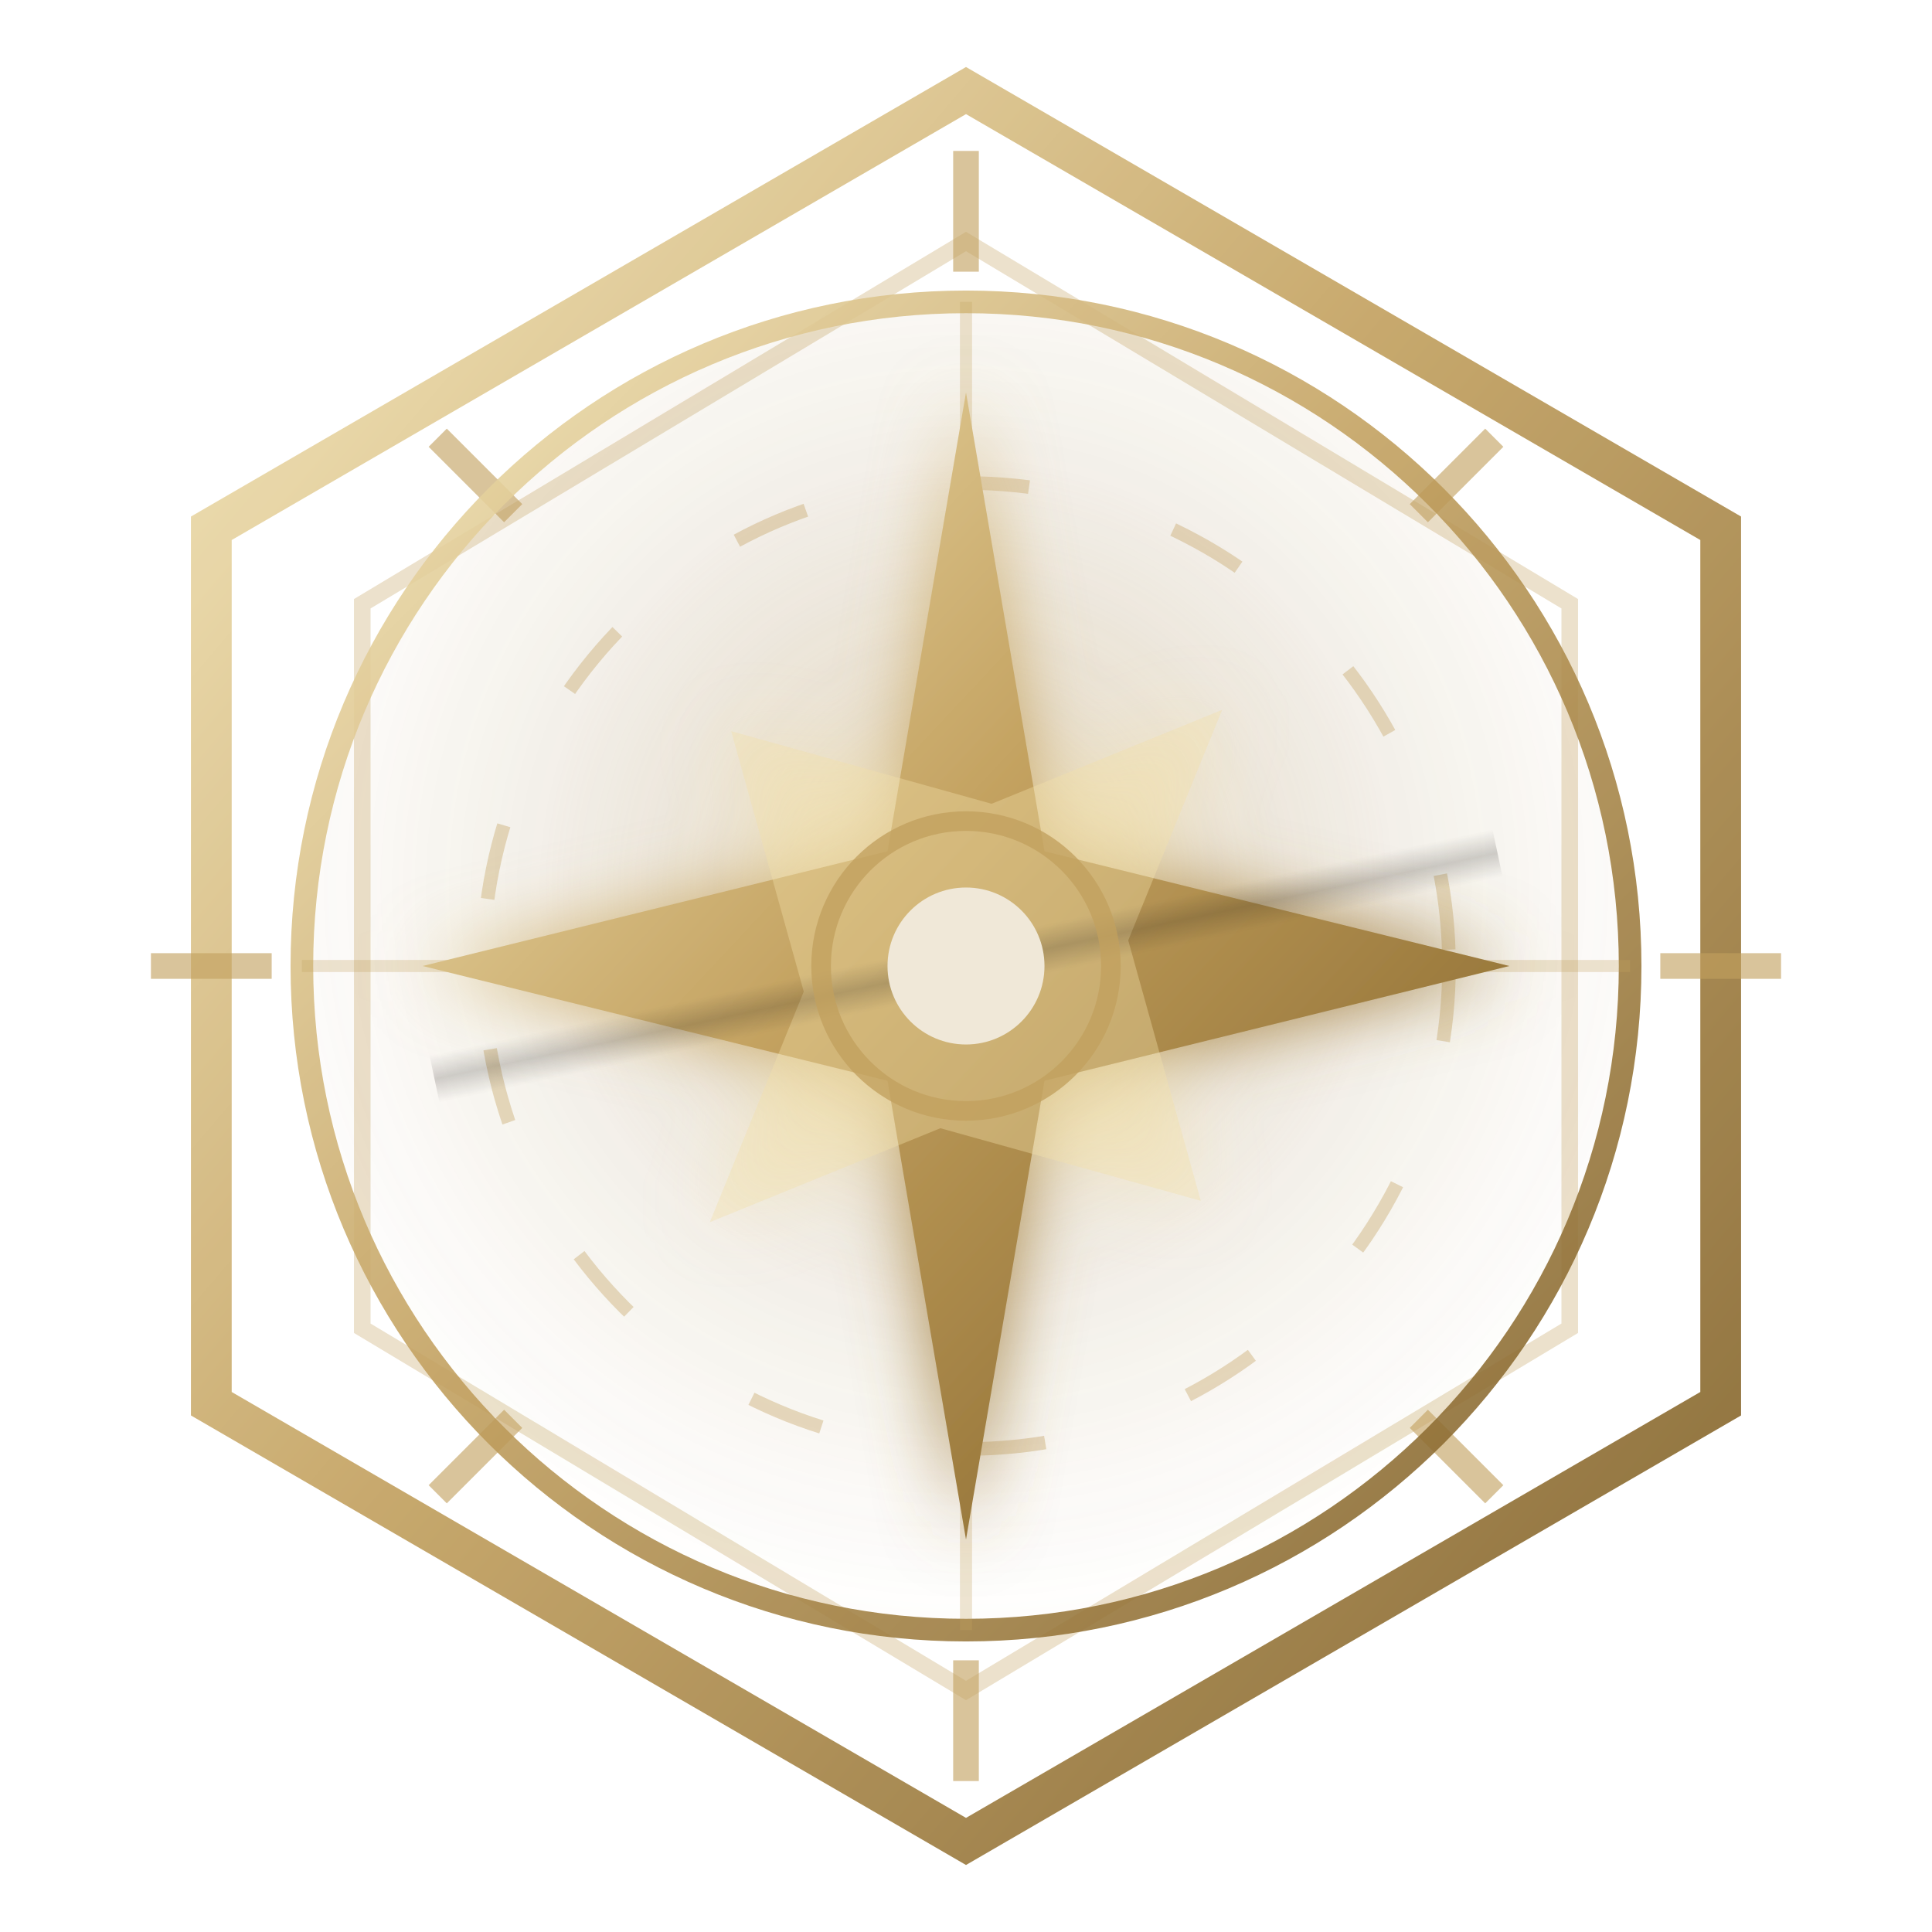
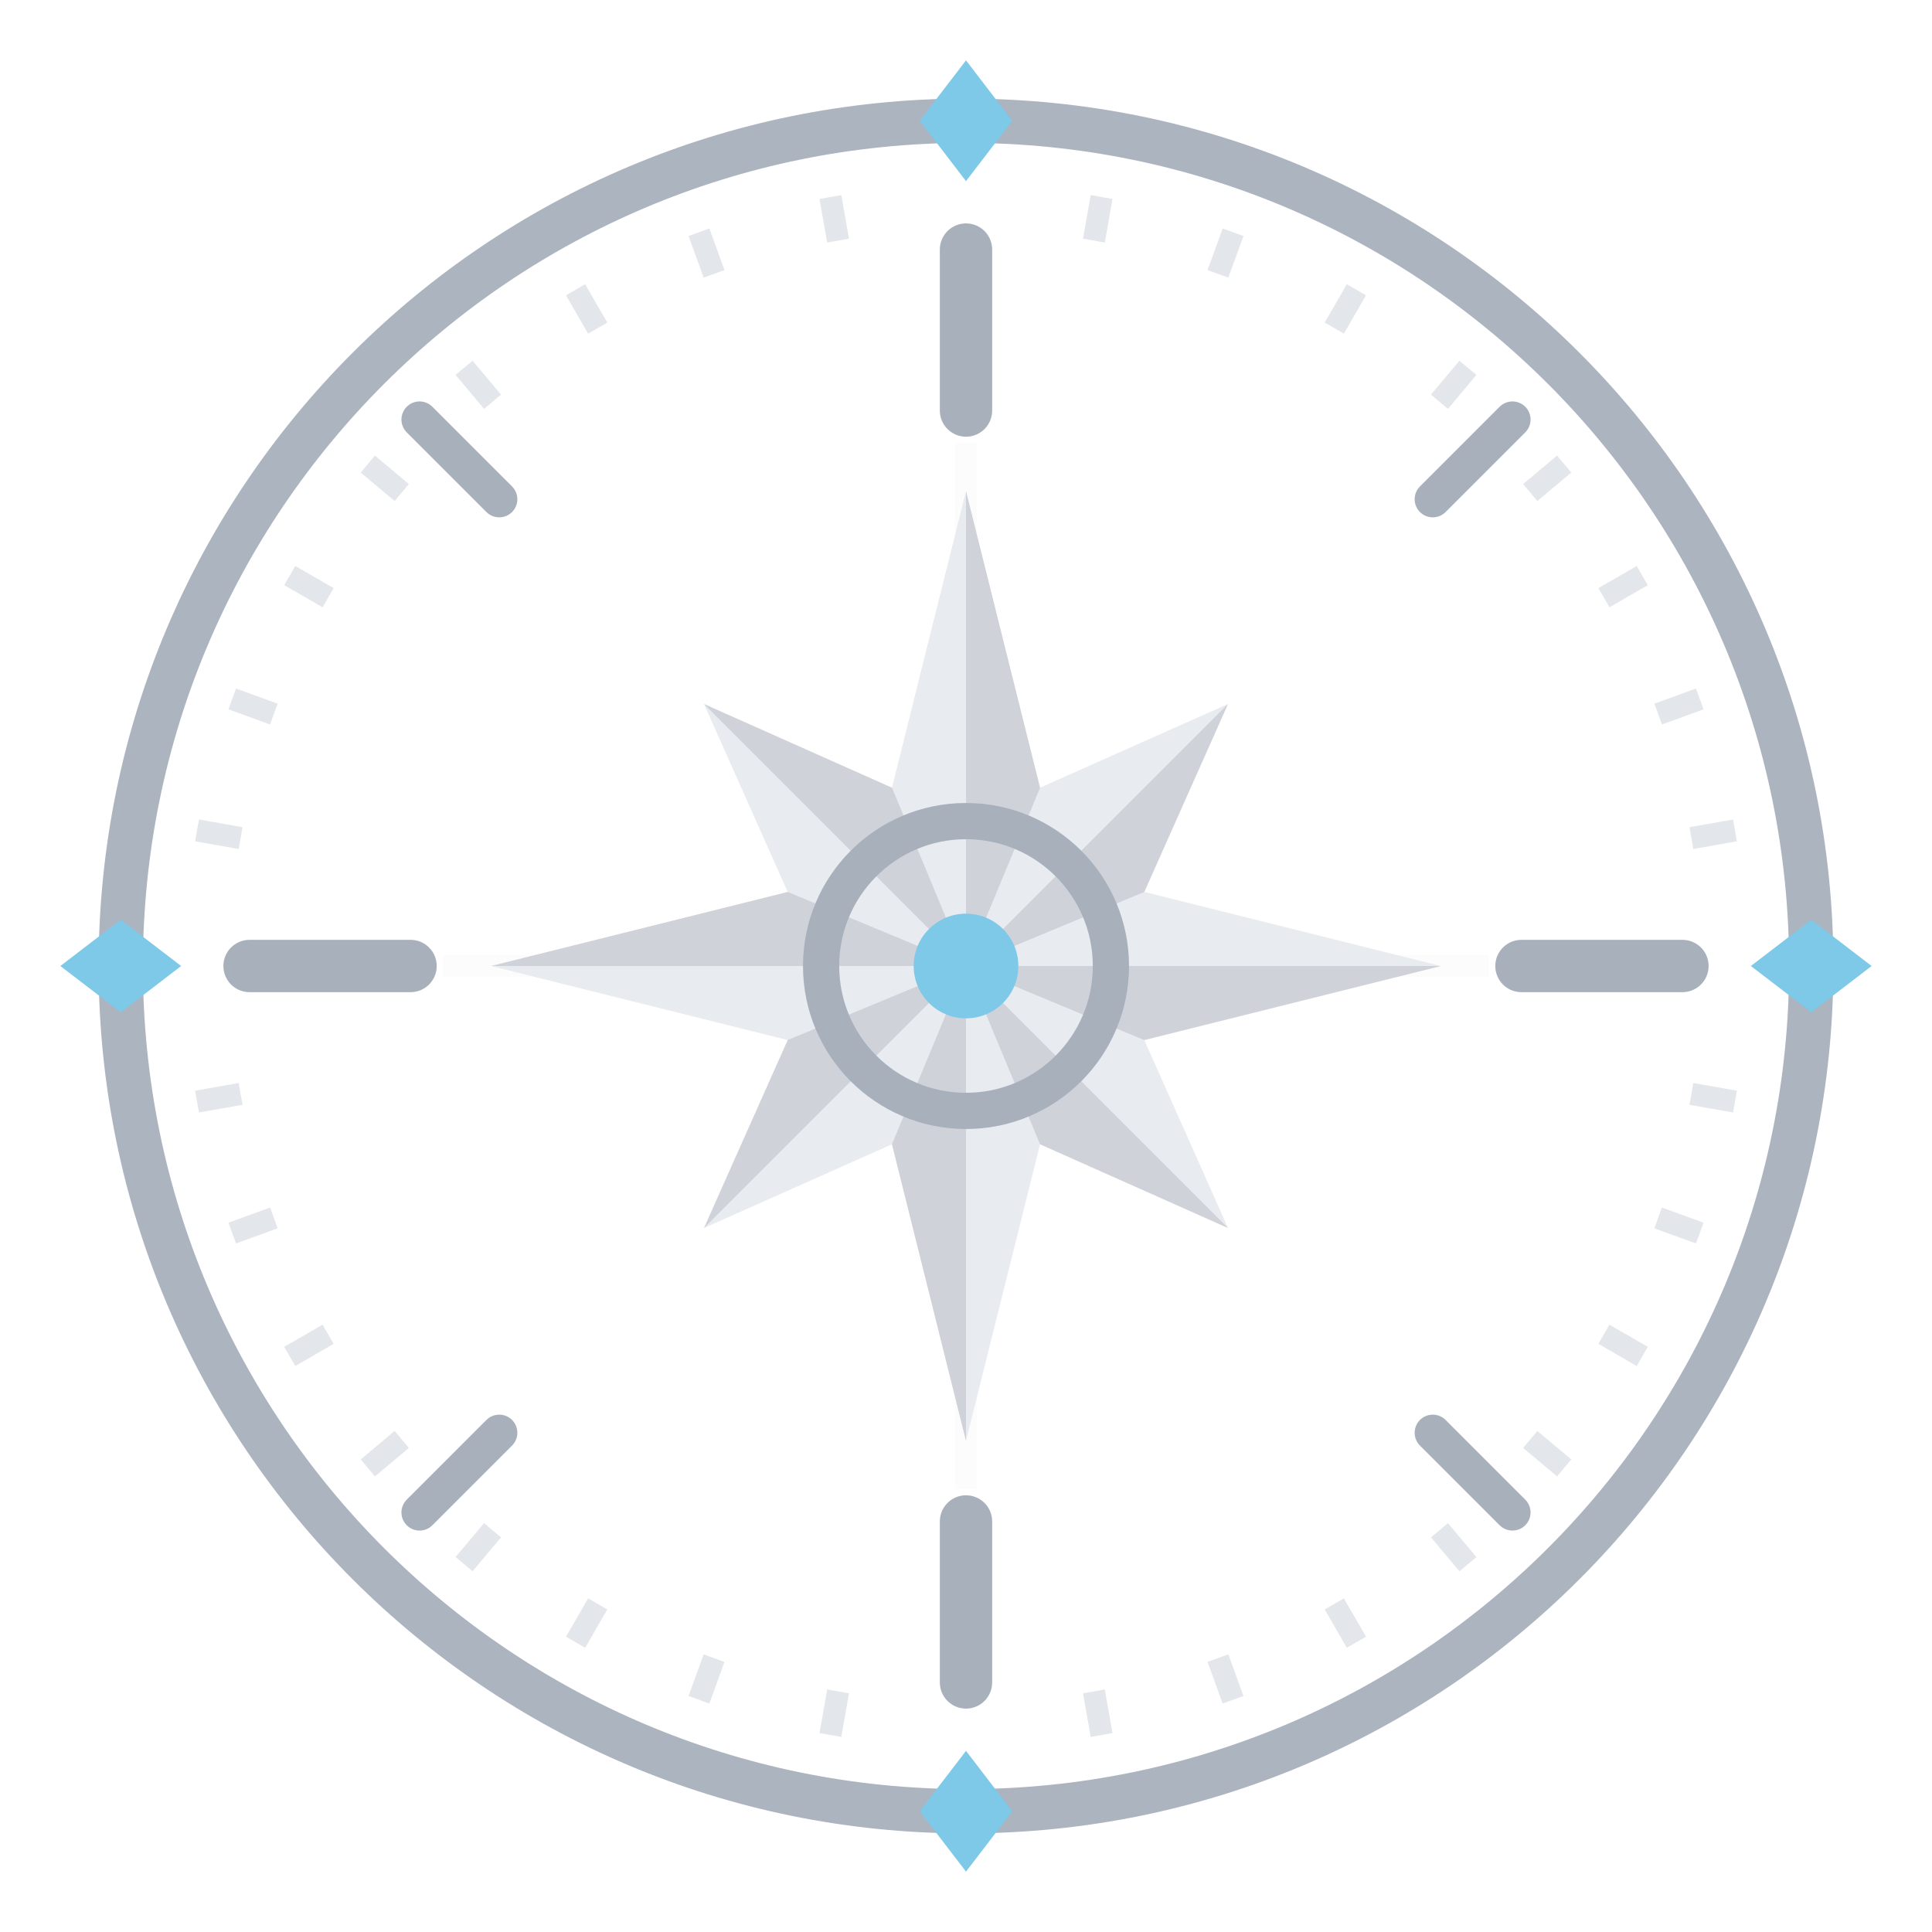
- <svg xmlns="http://www.w3.org/2000/svg" viewBox="0 0 64 64" role="img" aria-label="Astro Precise instrument mark">
-   <defs>
-     <linearGradient id="lg" x1="0" y1="0" x2="1" y2="1">
-       <stop offset="0" stop-color="#F4E6B8" />
-       <stop offset="0.45" stop-color="#C2A05E" />
-       <stop offset="1" stop-color="#7A5A22" />
-     </linearGradient>
-     <linearGradient id="etch" x1="0.5" y1="0" x2="0.5" y2="1">
-       <stop offset="0" stop-color="#1a1510" stop-opacity="0" />
-       <stop offset="0.5" stop-color="#1a1510" stop-opacity="0.35" />
-       <stop offset="1" stop-color="#1a1510" stop-opacity="0" />
-     </linearGradient>
-     <radialGradient id="halo" cx="50%" cy="44%" r="58%">
-       <stop offset="0" stop-color="#C2A05E" stop-opacity="0.42" />
-       <stop offset="0.55" stop-color="#8C6A2F" stop-opacity="0.12" />
-       <stop offset="1" stop-color="#C2A05E" stop-opacity="0" />
-     </radialGradient>
-     <filter id="glow" x="-40%" y="-40%" width="180%" height="180%">
-       <feGaussianBlur stdDeviation="1.2" result="b" />
-       <feMerge>
-         <feMergeNode in="b" />
-         <feMergeNode in="SourceGraphic" />
-       </feMerge>
-     </filter>
-   </defs>
-   <path d="M32 3 L57 17.5 L57 46.5 L32 61 L7 46.5 L7 17.5 Z" fill="none" stroke="url(#lg)" stroke-width="1.35" opacity="0.9" />
-   <path d="M32 8 L52 20 L52 44 L32 56 L12 44 L12 20 Z" fill="none" stroke="#C2A05E" stroke-width="0.55" opacity="0.32" />
-   <g stroke="#C2A05E" stroke-width="0.85" opacity="0.62">
-     <line x1="32" y1="5" x2="32" y2="9" />
-     <line x1="32" y1="55" x2="32" y2="59" />
-     <line x1="5" y1="32" x2="9" y2="32" />
-     <line x1="55" y1="32" x2="59" y2="32" />
-     <line x1="14.5" y1="14.5" x2="17" y2="17" />
-     <line x1="47" y1="47" x2="49.5" y2="49.5" />
-     <line x1="49.5" y1="14.5" x2="47" y2="17" />
-     <line x1="17" y1="47" x2="14.5" y2="49.5" />
+ <svg xmlns="http://www.w3.org/2000/svg" viewBox="0 0 48 48" role="img" aria-label="Astro Precise mark">
+   <circle cx="24" cy="24" r="21" fill="none" stroke="#A8B0BC" stroke-width="1.1" opacity="0.95" />
+   <g stroke="#A8B0BC" stroke-width="0.55" opacity="0.32">
+     <line x1="24" y1="4.6" x2="24" y2="5.7" transform="rotate(10 24 24)" />
+     <line x1="24" y1="4.6" x2="24" y2="5.7" transform="rotate(20 24 24)" />
+     <line x1="24" y1="4.6" x2="24" y2="5.7" transform="rotate(30 24 24)" />
+     <line x1="24" y1="4.6" x2="24" y2="5.7" transform="rotate(40 24 24)" />
+     <line x1="24" y1="4.6" x2="24" y2="5.7" transform="rotate(50 24 24)" />
+     <line x1="24" y1="4.6" x2="24" y2="5.7" transform="rotate(60 24 24)" />
+     <line x1="24" y1="4.6" x2="24" y2="5.7" transform="rotate(70 24 24)" />
+     <line x1="24" y1="4.6" x2="24" y2="5.7" transform="rotate(80 24 24)" />
+     <line x1="24" y1="4.6" x2="24" y2="5.7" transform="rotate(100 24 24)" />
+     <line x1="24" y1="4.6" x2="24" y2="5.7" transform="rotate(110 24 24)" />
+     <line x1="24" y1="4.6" x2="24" y2="5.7" transform="rotate(120 24 24)" />
+     <line x1="24" y1="4.6" x2="24" y2="5.7" transform="rotate(130 24 24)" />
+     <line x1="24" y1="4.6" x2="24" y2="5.7" transform="rotate(140 24 24)" />
+     <line x1="24" y1="4.6" x2="24" y2="5.7" transform="rotate(150 24 24)" />
+     <line x1="24" y1="4.6" x2="24" y2="5.7" transform="rotate(160 24 24)" />
+     <line x1="24" y1="4.6" x2="24" y2="5.7" transform="rotate(170 24 24)" />
+     <line x1="24" y1="4.6" x2="24" y2="5.7" transform="rotate(190 24 24)" />
+     <line x1="24" y1="4.6" x2="24" y2="5.7" transform="rotate(200 24 24)" />
+     <line x1="24" y1="4.6" x2="24" y2="5.7" transform="rotate(210 24 24)" />
+     <line x1="24" y1="4.6" x2="24" y2="5.7" transform="rotate(220 24 24)" />
+     <line x1="24" y1="4.6" x2="24" y2="5.7" transform="rotate(230 24 24)" />
+     <line x1="24" y1="4.6" x2="24" y2="5.7" transform="rotate(240 24 24)" />
+     <line x1="24" y1="4.6" x2="24" y2="5.7" transform="rotate(250 24 24)" />
+     <line x1="24" y1="4.6" x2="24" y2="5.7" transform="rotate(260 24 24)" />
+     <line x1="24" y1="4.6" x2="24" y2="5.7" transform="rotate(280 24 24)" />
+     <line x1="24" y1="4.6" x2="24" y2="5.7" transform="rotate(290 24 24)" />
+     <line x1="24" y1="4.6" x2="24" y2="5.7" transform="rotate(300 24 24)" />
+     <line x1="24" y1="4.6" x2="24" y2="5.7" transform="rotate(310 24 24)" />
+     <line x1="24" y1="4.6" x2="24" y2="5.7" transform="rotate(320 24 24)" />
+     <line x1="24" y1="4.6" x2="24" y2="5.7" transform="rotate(330 24 24)" />
+     <line x1="24" y1="4.6" x2="24" y2="5.7" transform="rotate(340 24 24)" />
+     <line x1="24" y1="4.6" x2="24" y2="5.7" transform="rotate(350 24 24)" />
  </g>
-   <circle cx="32" cy="32" r="22" fill="url(#halo)" stroke="url(#lg)" stroke-width="0.75" opacity="0.88" />
-   <circle cx="32" cy="32" r="16" fill="none" stroke="#C2A05E" stroke-width="0.45" stroke-dasharray="2.5 5" opacity="0.38" />
-   <line x1="32" y1="10" x2="32" y2="54" stroke="#C2A05E" stroke-width="0.4" opacity="0.28" />
-   <line x1="10" y1="32" x2="54" y2="32" stroke="#C2A05E" stroke-width="0.4" opacity="0.28" />
-   <g filter="url(#glow)">
-     <path d="M32 13 L34.6 28.2 L50 32 L34.6 35.8 L32 51 L29.4 35.8 L14 32 L29.4 28.2 Z" fill="url(#lg)" />
-     <path d="M32 20 L35.2 27.6 L43 32 L35.2 36.4 L32 44 L28.8 36.4 L21 32 L28.8 27.6 Z" fill="#F2DFA7" opacity="0.38" transform="rotate(45 32 32)" />
+   <g stroke="#A8B0BC" stroke-linecap="round">
+     <line x1="24" y1="6.2" x2="24" y2="10.2" stroke-width="1.3" />
+     <line x1="24" y1="6.2" x2="24" y2="10.2" stroke-width="1.3" transform="rotate(90 24 24)" />
+     <line x1="24" y1="6.2" x2="24" y2="10.2" stroke-width="1.3" transform="rotate(180 24 24)" />
+     <line x1="24" y1="6.2" x2="24" y2="10.2" stroke-width="1.3" transform="rotate(270 24 24)" />
+     <line x1="24" y1="4.8" x2="24" y2="7.6" stroke-width="0.9" transform="rotate(45 24 24)" />
+     <line x1="24" y1="4.8" x2="24" y2="7.6" stroke-width="0.9" transform="rotate(135 24 24)" />
+     <line x1="24" y1="4.8" x2="24" y2="7.6" stroke-width="0.9" transform="rotate(225 24 24)" />
+     <line x1="24" y1="4.8" x2="24" y2="7.6" stroke-width="0.9" transform="rotate(315 24 24)" />
  </g>
-   <rect x="14" y="31.2" width="36" height="1.6" fill="url(#etch)" opacity="0.55" transform="rotate(-12 32 32)" />
-   <circle cx="32" cy="32" r="2.6" fill="#f0e8d8" />
-   <circle cx="32" cy="32" r="4.8" fill="none" stroke="#C2A05E" stroke-width="0.65" opacity="0.78" />
+   <g stroke="#E8EBF0" stroke-width="0.55" opacity="0.14">
+     <line x1="24" y1="11" x2="24" y2="37" />
+     <line x1="11" y1="24" x2="37" y2="24" />
+   </g>
+   <g fill="#7EC8E8">
+     <path d="M24 1.5 L25.15 3 L24 4.5 L22.85 3 Z" />
+     <path d="M24 1.5 L25.15 3 L24 4.5 L22.85 3 Z" transform="rotate(90 24 24)" />
+     <path d="M24 1.5 L25.15 3 L24 4.5 L22.85 3 Z" transform="rotate(180 24 24)" />
+     <path d="M24 1.5 L25.15 3 L24 4.5 L22.85 3 Z" transform="rotate(270 24 24)" />
+   </g>
+   <path fill="#E8EBF0" d="M24 12.2 L25.84 19.57 L30.51 17.49 L28.43 22.16 L35.8 24 L28.43 25.84 L30.51 30.51 L25.84 28.43 L24 35.8 L22.16 28.43 L17.49 30.51 L19.57 25.84 L12.2 24 L19.57 22.16 L17.49 17.49 L22.16 19.57 Z" />
+   <path fill="#101620" opacity="0.12" d="M24 12.2 L25.84 19.57 L24 24 Z M30.51 17.49 L28.43 22.16 L24 24 Z M35.8 24 L28.43 25.84 L24 24 Z M30.51 30.51 L25.84 28.43 L24 24 Z M24 35.8 L22.16 28.43 L24 24 Z M17.49 30.51 L19.57 25.84 L24 24 Z M12.2 24 L19.57 22.16 L24 24 Z M17.49 17.49 L22.16 19.57 L24 24 Z" />
+   <circle cx="24" cy="24" r="3.6" fill="none" stroke="#A8B0BC" stroke-width="0.9" />
+   <circle cx="24" cy="24" r="1.3" fill="#7EC8E8" />
</svg>
